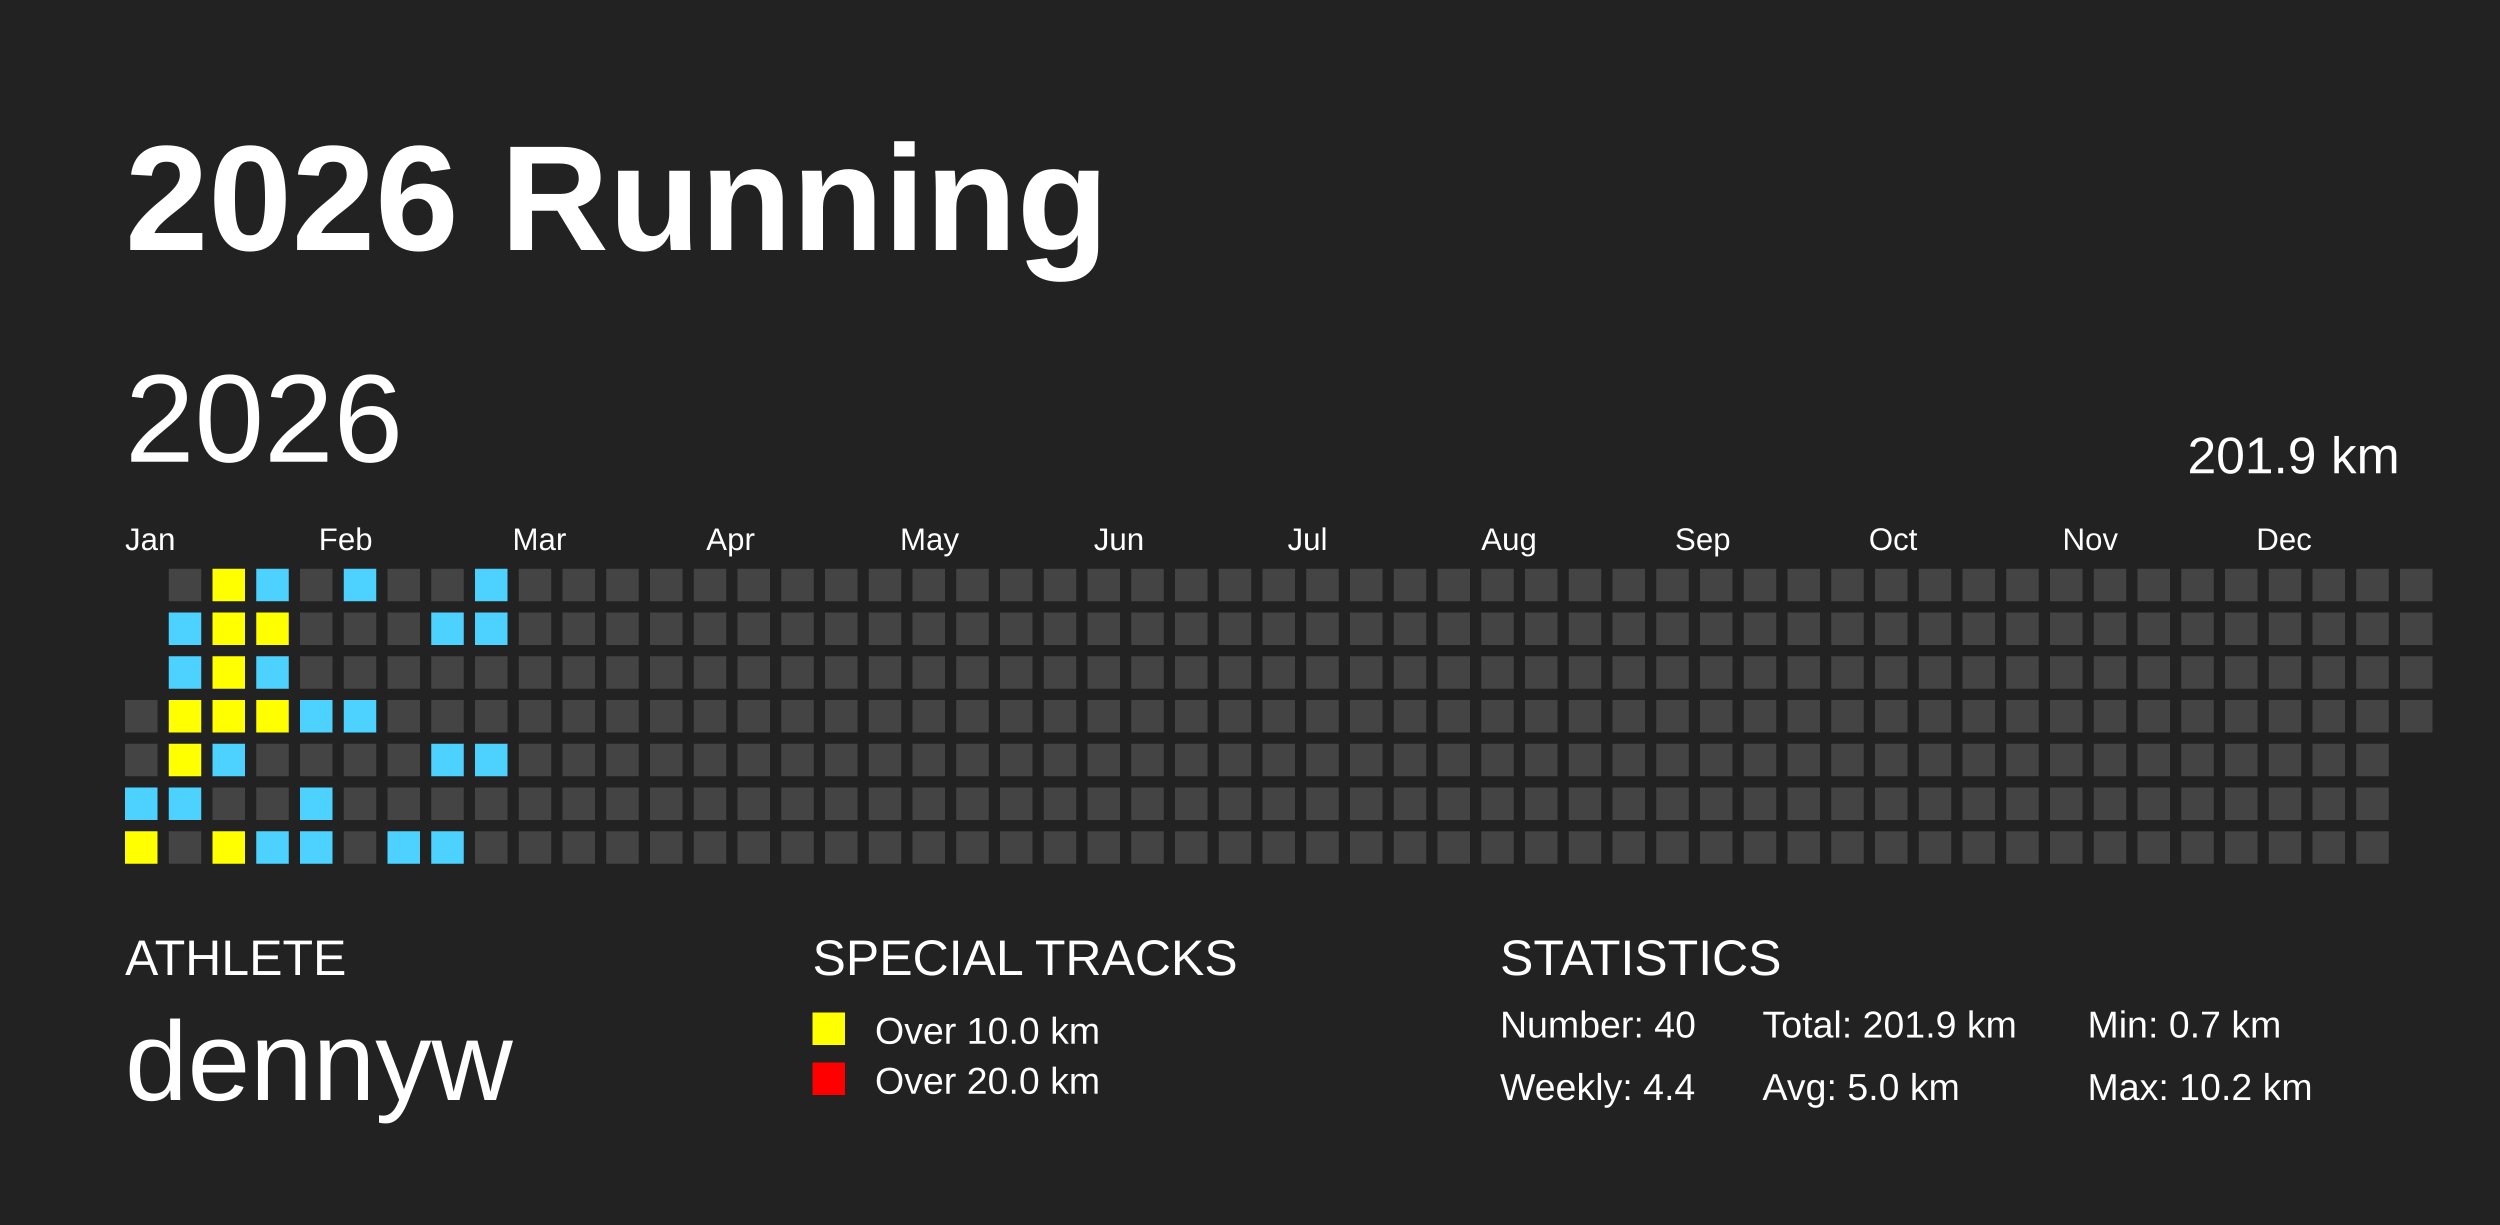
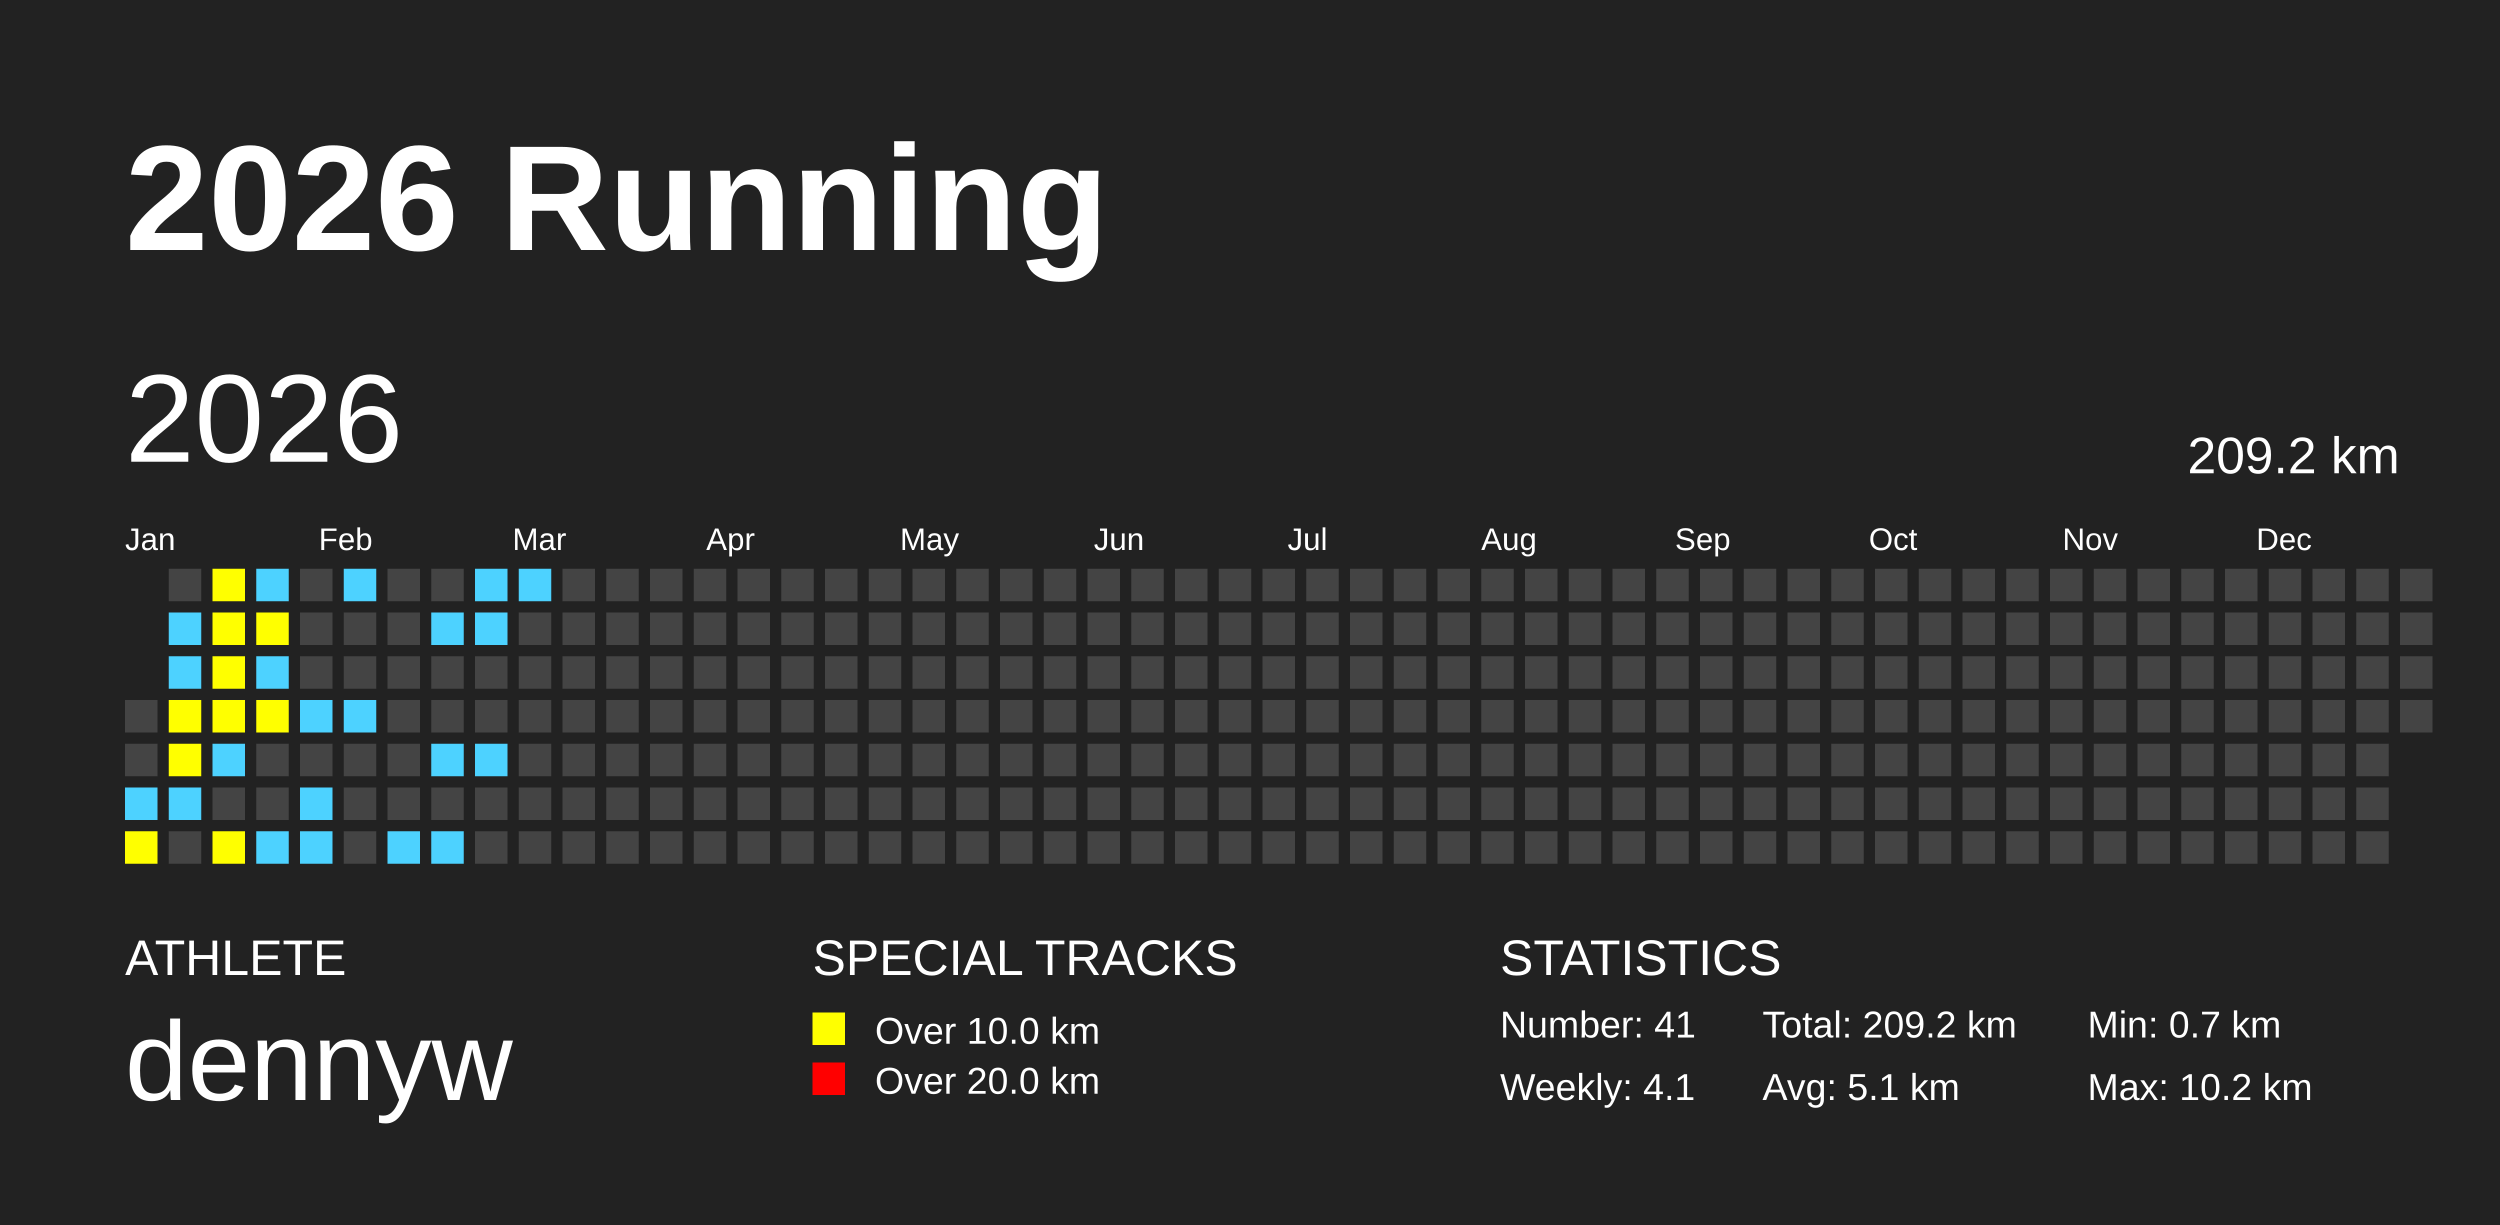
<svg xmlns="http://www.w3.org/2000/svg" baseProfile="full" height="98mm" version="1.1" viewBox="0,0,200,98" width="200mm">
  <defs />
  <rect fill="#222222" height="98" width="200" x="0" y="0" />
  <text fill="#FFFFFF" style="font-size:12px; font-family:Arial; font-weight:bold;" x="10" y="20">2026 Running</text>
  <text fill="#FFFFFF" style="font-size:4px; font-family:Arial" x="10" y="78">ATHLETE</text>
  <text fill="#FFFFFF" style="font-size:9px; font-family:Arial" x="10" y="88">dennyw</text>
  <text fill="#FFFFFF" style="font-size:4px; font-family:Arial" x="65" y="78">SPECIAL TRACKS</text>
  <rect fill="yellow" height="2.6" width="2.6" x="65" y="81" />
  <text fill="#FFFFFF" style="font-size:3px; font-family:Arial" x="70" y="83.5">Over 10.0 km</text>
  <rect fill="red" height="2.6" width="2.6" x="65" y="85" />
  <text fill="#FFFFFF" style="font-size:3px; font-family:Arial" x="70" y="87.5">Over 20.0 km</text>
  <text fill="#FFFFFF" style="font-size:4px; font-family:Arial" x="120" y="78">STATISTICS</text>
-   <text fill="#FFFFFF" style="font-size:3px; font-family:Arial" x="120" y="83">Number: 40</text>
-   <text fill="#FFFFFF" style="font-size:3px; font-family:Arial" x="120" y="88">Weekly: 4.4</text>
-   <text fill="#FFFFFF" style="font-size:3px; font-family:Arial" x="141" y="83">Total: 201.9 km</text>
-   <text fill="#FFFFFF" style="font-size:3px; font-family:Arial" x="141" y="88">Avg: 5.0 km</text>
+   <text fill="#FFFFFF" style="font-size:3px; font-family:Arial" x="120" y="83">Number: 41</text>
+   <text fill="#FFFFFF" style="font-size:3px; font-family:Arial" x="120" y="88">Weekly: 4.1</text>
+   <text fill="#FFFFFF" style="font-size:3px; font-family:Arial" x="141" y="83">Total: 209.2 km</text>
+   <text fill="#FFFFFF" style="font-size:3px; font-family:Arial" x="141" y="88">Avg: 5.1 km</text>
  <text fill="#FFFFFF" style="font-size:3px; font-family:Arial" x="167" y="83">Min: 0.7 km</text>
  <text fill="#FFFFFF" style="font-size:3px; font-family:Arial" x="167" y="88">Max: 10.2 km</text>
  <text dominant-baseline="hanging" fill="#FFFFFF" style="font-size:10.0px; font-family:Arial;" x="10" y="30">2026</text>
-   <text dominant-baseline="hanging" fill="#FFFFFF" style="font-size:4.125px; font-family:Arial;" x="175" y="35">201.9 km</text>
+   <text dominant-baseline="hanging" fill="#FFFFFF" style="font-size:4.125px; font-family:Arial;" x="175" y="35">209.2 km</text>
  <text fill="#FFFFFF" style="font-size:2.5px; font-family:Arial" x="10.0" y="44">Jan</text>
  <text fill="#FFFFFF" style="font-size:2.5px; font-family:Arial" x="25.5" y="44">Feb</text>
  <text fill="#FFFFFF" style="font-size:2.5px; font-family:Arial" x="41.0" y="44">Mar</text>
  <text fill="#FFFFFF" style="font-size:2.5px; font-family:Arial" x="56.5" y="44">Apr</text>
  <text fill="#FFFFFF" style="font-size:2.5px; font-family:Arial" x="72.0" y="44">May</text>
  <text fill="#FFFFFF" style="font-size:2.5px; font-family:Arial" x="87.5" y="44">Jun</text>
  <text fill="#FFFFFF" style="font-size:2.5px; font-family:Arial" x="103.0" y="44">Jul</text>
  <text fill="#FFFFFF" style="font-size:2.5px; font-family:Arial" x="118.5" y="44">Aug</text>
  <text fill="#FFFFFF" style="font-size:2.5px; font-family:Arial" x="134.0" y="44">Sep</text>
  <text fill="#FFFFFF" style="font-size:2.5px; font-family:Arial" x="149.5" y="44">Oct</text>
  <text fill="#FFFFFF" style="font-size:2.5px; font-family:Arial" x="165.0" y="44">Nov</text>
  <text fill="#FFFFFF" style="font-size:2.5px; font-family:Arial" x="180.5" y="44">Dec</text>
  <rect fill="#444444" height="2.6" width="2.6" x="10.0" y="56.0" />
  <rect fill="#444444" height="2.6" width="2.6" x="10.0" y="59.5" />
  <rect fill="#4DD2FF" height="2.6" width="2.6" x="10.0" y="63.0" />
  <rect fill="yellow" height="2.6" width="2.6" x="10.0" y="66.5" />
  <rect fill="#444444" height="2.6" width="2.6" x="13.5" y="45.5" />
  <rect fill="#4DD2FF" height="2.6" width="2.6" x="13.5" y="49.0" />
  <rect fill="#4DD2FF" height="2.6" width="2.6" x="13.5" y="52.5" />
  <rect fill="yellow" height="2.6" width="2.6" x="13.5" y="56.0" />
  <rect fill="yellow" height="2.6" width="2.6" x="13.5" y="59.5" />
  <rect fill="#4DD2FF" height="2.6" width="2.6" x="13.5" y="63.0" />
  <rect fill="#444444" height="2.6" width="2.6" x="13.5" y="66.5" />
  <rect fill="yellow" height="2.6" width="2.6" x="17.0" y="45.5" />
  <rect fill="yellow" height="2.6" width="2.6" x="17.0" y="49.0" />
  <rect fill="yellow" height="2.6" width="2.6" x="17.0" y="52.5" />
  <rect fill="yellow" height="2.6" width="2.6" x="17.0" y="56.0" />
  <rect fill="#4DD2FF" height="2.6" width="2.6" x="17.0" y="59.5" />
  <rect fill="#444444" height="2.6" width="2.6" x="17.0" y="63.0" />
  <rect fill="yellow" height="2.6" width="2.6" x="17.0" y="66.5" />
  <rect fill="#4DD2FF" height="2.6" width="2.6" x="20.5" y="45.5" />
  <rect fill="yellow" height="2.6" width="2.6" x="20.5" y="49.0" />
  <rect fill="#4DD2FF" height="2.6" width="2.6" x="20.5" y="52.5" />
  <rect fill="yellow" height="2.6" width="2.6" x="20.5" y="56.0" />
  <rect fill="#444444" height="2.6" width="2.6" x="20.5" y="59.5" />
  <rect fill="#444444" height="2.6" width="2.6" x="20.5" y="63.0" />
  <rect fill="#4DD2FF" height="2.6" width="2.6" x="20.5" y="66.5" />
  <rect fill="#444444" height="2.6" width="2.6" x="24.0" y="45.5" />
  <rect fill="#444444" height="2.6" width="2.6" x="24.0" y="49.0" />
  <rect fill="#444444" height="2.6" width="2.6" x="24.0" y="52.5" />
  <rect fill="#4DD2FF" height="2.6" width="2.6" x="24.0" y="56.0" />
  <rect fill="#444444" height="2.6" width="2.6" x="24.0" y="59.5" />
  <rect fill="#4DD2FF" height="2.6" width="2.6" x="24.0" y="63.0" />
  <rect fill="#4DD2FF" height="2.6" width="2.6" x="24.0" y="66.5" />
  <rect fill="#4DD2FF" height="2.6" width="2.6" x="27.5" y="45.5" />
  <rect fill="#444444" height="2.6" width="2.6" x="27.5" y="49.0" />
  <rect fill="#444444" height="2.6" width="2.6" x="27.5" y="52.5" />
  <rect fill="#4DD2FF" height="2.6" width="2.6" x="27.5" y="56.0" />
  <rect fill="#444444" height="2.6" width="2.6" x="27.5" y="59.5" />
  <rect fill="#444444" height="2.6" width="2.6" x="27.5" y="63.0" />
  <rect fill="#444444" height="2.6" width="2.6" x="27.5" y="66.5" />
  <rect fill="#444444" height="2.6" width="2.6" x="31.0" y="45.5" />
  <rect fill="#444444" height="2.6" width="2.6" x="31.0" y="49.0" />
  <rect fill="#444444" height="2.6" width="2.6" x="31.0" y="52.5" />
  <rect fill="#444444" height="2.6" width="2.6" x="31.0" y="56.0" />
  <rect fill="#444444" height="2.6" width="2.6" x="31.0" y="59.5" />
  <rect fill="#444444" height="2.6" width="2.6" x="31.0" y="63.0" />
  <rect fill="#4DD2FF" height="2.6" width="2.6" x="31.0" y="66.5" />
  <rect fill="#444444" height="2.6" width="2.6" x="34.5" y="45.5" />
  <rect fill="#4DD2FF" height="2.6" width="2.6" x="34.5" y="49.0" />
  <rect fill="#444444" height="2.6" width="2.6" x="34.5" y="52.5" />
  <rect fill="#444444" height="2.6" width="2.6" x="34.5" y="56.0" />
  <rect fill="#4DD2FF" height="2.6" width="2.6" x="34.5" y="59.5" />
  <rect fill="#444444" height="2.6" width="2.6" x="34.5" y="63.0" />
  <rect fill="#4DD2FF" height="2.6" width="2.6" x="34.5" y="66.5" />
  <rect fill="#4DD2FF" height="2.6" width="2.6" x="38.0" y="45.5" />
  <rect fill="#4DD2FF" height="2.6" width="2.6" x="38.0" y="49.0" />
  <rect fill="#444444" height="2.6" width="2.6" x="38.0" y="52.5" />
  <rect fill="#444444" height="2.6" width="2.6" x="38.0" y="56.0" />
  <rect fill="#4DD2FF" height="2.6" width="2.6" x="38.0" y="59.5" />
  <rect fill="#444444" height="2.6" width="2.6" x="38.0" y="63.0" />
  <rect fill="#444444" height="2.6" width="2.6" x="38.0" y="66.5" />
-   <rect fill="#444444" height="2.6" width="2.6" x="41.5" y="45.5" />
+   <rect fill="#4DD2FF" height="2.6" width="2.6" x="41.5" y="45.5" />
  <rect fill="#444444" height="2.6" width="2.6" x="41.5" y="49.0" />
  <rect fill="#444444" height="2.6" width="2.6" x="41.5" y="52.5" />
  <rect fill="#444444" height="2.6" width="2.6" x="41.5" y="56.0" />
  <rect fill="#444444" height="2.6" width="2.6" x="41.5" y="59.5" />
  <rect fill="#444444" height="2.6" width="2.6" x="41.5" y="63.0" />
  <rect fill="#444444" height="2.6" width="2.6" x="41.5" y="66.5" />
  <rect fill="#444444" height="2.6" width="2.6" x="45.0" y="45.5" />
  <rect fill="#444444" height="2.6" width="2.6" x="45.0" y="49.0" />
  <rect fill="#444444" height="2.6" width="2.6" x="45.0" y="52.5" />
  <rect fill="#444444" height="2.6" width="2.6" x="45.0" y="56.0" />
  <rect fill="#444444" height="2.6" width="2.6" x="45.0" y="59.5" />
  <rect fill="#444444" height="2.6" width="2.6" x="45.0" y="63.0" />
  <rect fill="#444444" height="2.6" width="2.6" x="45.0" y="66.5" />
  <rect fill="#444444" height="2.6" width="2.6" x="48.5" y="45.5" />
  <rect fill="#444444" height="2.6" width="2.6" x="48.5" y="49.0" />
  <rect fill="#444444" height="2.6" width="2.6" x="48.5" y="52.5" />
  <rect fill="#444444" height="2.6" width="2.6" x="48.5" y="56.0" />
  <rect fill="#444444" height="2.6" width="2.6" x="48.5" y="59.5" />
  <rect fill="#444444" height="2.6" width="2.6" x="48.5" y="63.0" />
  <rect fill="#444444" height="2.6" width="2.6" x="48.5" y="66.5" />
  <rect fill="#444444" height="2.6" width="2.6" x="52.0" y="45.5" />
  <rect fill="#444444" height="2.6" width="2.6" x="52.0" y="49.0" />
  <rect fill="#444444" height="2.6" width="2.6" x="52.0" y="52.5" />
  <rect fill="#444444" height="2.6" width="2.6" x="52.0" y="56.0" />
  <rect fill="#444444" height="2.6" width="2.6" x="52.0" y="59.5" />
  <rect fill="#444444" height="2.6" width="2.6" x="52.0" y="63.0" />
  <rect fill="#444444" height="2.6" width="2.6" x="52.0" y="66.5" />
  <rect fill="#444444" height="2.6" width="2.6" x="55.5" y="45.5" />
  <rect fill="#444444" height="2.6" width="2.6" x="55.5" y="49.0" />
  <rect fill="#444444" height="2.6" width="2.6" x="55.5" y="52.5" />
  <rect fill="#444444" height="2.6" width="2.6" x="55.5" y="56.0" />
  <rect fill="#444444" height="2.6" width="2.6" x="55.5" y="59.5" />
  <rect fill="#444444" height="2.6" width="2.6" x="55.5" y="63.0" />
  <rect fill="#444444" height="2.6" width="2.6" x="55.5" y="66.5" />
  <rect fill="#444444" height="2.6" width="2.6" x="59.0" y="45.5" />
  <rect fill="#444444" height="2.6" width="2.6" x="59.0" y="49.0" />
  <rect fill="#444444" height="2.6" width="2.6" x="59.0" y="52.5" />
  <rect fill="#444444" height="2.6" width="2.6" x="59.0" y="56.0" />
  <rect fill="#444444" height="2.6" width="2.6" x="59.0" y="59.5" />
  <rect fill="#444444" height="2.6" width="2.6" x="59.0" y="63.0" />
  <rect fill="#444444" height="2.6" width="2.6" x="59.0" y="66.5" />
  <rect fill="#444444" height="2.6" width="2.6" x="62.5" y="45.5" />
  <rect fill="#444444" height="2.6" width="2.6" x="62.5" y="49.0" />
  <rect fill="#444444" height="2.6" width="2.6" x="62.5" y="52.5" />
  <rect fill="#444444" height="2.6" width="2.6" x="62.5" y="56.0" />
  <rect fill="#444444" height="2.6" width="2.6" x="62.5" y="59.5" />
  <rect fill="#444444" height="2.6" width="2.6" x="62.5" y="63.0" />
  <rect fill="#444444" height="2.6" width="2.6" x="62.5" y="66.5" />
  <rect fill="#444444" height="2.6" width="2.6" x="66.0" y="45.5" />
  <rect fill="#444444" height="2.6" width="2.6" x="66.0" y="49.0" />
  <rect fill="#444444" height="2.6" width="2.6" x="66.0" y="52.5" />
  <rect fill="#444444" height="2.6" width="2.6" x="66.0" y="56.0" />
  <rect fill="#444444" height="2.6" width="2.6" x="66.0" y="59.5" />
  <rect fill="#444444" height="2.6" width="2.6" x="66.0" y="63.0" />
  <rect fill="#444444" height="2.6" width="2.6" x="66.0" y="66.5" />
  <rect fill="#444444" height="2.6" width="2.6" x="69.5" y="45.5" />
  <rect fill="#444444" height="2.6" width="2.6" x="69.5" y="49.0" />
  <rect fill="#444444" height="2.6" width="2.6" x="69.5" y="52.5" />
  <rect fill="#444444" height="2.6" width="2.6" x="69.5" y="56.0" />
  <rect fill="#444444" height="2.6" width="2.6" x="69.5" y="59.5" />
  <rect fill="#444444" height="2.6" width="2.6" x="69.5" y="63.0" />
  <rect fill="#444444" height="2.6" width="2.6" x="69.5" y="66.5" />
  <rect fill="#444444" height="2.6" width="2.6" x="73.0" y="45.5" />
  <rect fill="#444444" height="2.6" width="2.6" x="73.0" y="49.0" />
  <rect fill="#444444" height="2.6" width="2.6" x="73.0" y="52.5" />
  <rect fill="#444444" height="2.6" width="2.6" x="73.0" y="56.0" />
  <rect fill="#444444" height="2.6" width="2.6" x="73.0" y="59.5" />
  <rect fill="#444444" height="2.6" width="2.6" x="73.0" y="63.0" />
  <rect fill="#444444" height="2.6" width="2.6" x="73.0" y="66.5" />
  <rect fill="#444444" height="2.6" width="2.6" x="76.5" y="45.5" />
  <rect fill="#444444" height="2.6" width="2.6" x="76.5" y="49.0" />
  <rect fill="#444444" height="2.6" width="2.6" x="76.5" y="52.5" />
  <rect fill="#444444" height="2.6" width="2.6" x="76.5" y="56.0" />
  <rect fill="#444444" height="2.6" width="2.6" x="76.5" y="59.5" />
  <rect fill="#444444" height="2.6" width="2.6" x="76.5" y="63.0" />
  <rect fill="#444444" height="2.6" width="2.6" x="76.5" y="66.5" />
  <rect fill="#444444" height="2.6" width="2.6" x="80.0" y="45.5" />
  <rect fill="#444444" height="2.6" width="2.6" x="80.0" y="49.0" />
  <rect fill="#444444" height="2.6" width="2.6" x="80.0" y="52.5" />
  <rect fill="#444444" height="2.6" width="2.6" x="80.0" y="56.0" />
  <rect fill="#444444" height="2.6" width="2.6" x="80.0" y="59.5" />
  <rect fill="#444444" height="2.6" width="2.6" x="80.0" y="63.0" />
  <rect fill="#444444" height="2.6" width="2.6" x="80.0" y="66.5" />
  <rect fill="#444444" height="2.6" width="2.6" x="83.5" y="45.5" />
  <rect fill="#444444" height="2.6" width="2.6" x="83.5" y="49.0" />
  <rect fill="#444444" height="2.6" width="2.6" x="83.5" y="52.5" />
  <rect fill="#444444" height="2.6" width="2.6" x="83.5" y="56.0" />
  <rect fill="#444444" height="2.6" width="2.6" x="83.5" y="59.5" />
  <rect fill="#444444" height="2.6" width="2.6" x="83.5" y="63.0" />
  <rect fill="#444444" height="2.6" width="2.6" x="83.5" y="66.5" />
  <rect fill="#444444" height="2.6" width="2.6" x="87.0" y="45.5" />
  <rect fill="#444444" height="2.6" width="2.6" x="87.0" y="49.0" />
  <rect fill="#444444" height="2.6" width="2.6" x="87.0" y="52.5" />
  <rect fill="#444444" height="2.6" width="2.6" x="87.0" y="56.0" />
  <rect fill="#444444" height="2.6" width="2.6" x="87.0" y="59.5" />
  <rect fill="#444444" height="2.6" width="2.6" x="87.0" y="63.0" />
  <rect fill="#444444" height="2.6" width="2.6" x="87.0" y="66.5" />
  <rect fill="#444444" height="2.6" width="2.6" x="90.5" y="45.5" />
  <rect fill="#444444" height="2.6" width="2.6" x="90.5" y="49.0" />
  <rect fill="#444444" height="2.6" width="2.6" x="90.5" y="52.5" />
  <rect fill="#444444" height="2.6" width="2.6" x="90.5" y="56.0" />
  <rect fill="#444444" height="2.6" width="2.6" x="90.5" y="59.5" />
  <rect fill="#444444" height="2.6" width="2.6" x="90.5" y="63.0" />
  <rect fill="#444444" height="2.6" width="2.6" x="90.5" y="66.5" />
  <rect fill="#444444" height="2.6" width="2.6" x="94.0" y="45.5" />
  <rect fill="#444444" height="2.6" width="2.6" x="94.0" y="49.0" />
  <rect fill="#444444" height="2.6" width="2.6" x="94.0" y="52.5" />
  <rect fill="#444444" height="2.6" width="2.6" x="94.0" y="56.0" />
  <rect fill="#444444" height="2.6" width="2.6" x="94.0" y="59.5" />
  <rect fill="#444444" height="2.6" width="2.6" x="94.0" y="63.0" />
  <rect fill="#444444" height="2.6" width="2.6" x="94.0" y="66.5" />
  <rect fill="#444444" height="2.6" width="2.6" x="97.5" y="45.5" />
  <rect fill="#444444" height="2.6" width="2.6" x="97.5" y="49.0" />
  <rect fill="#444444" height="2.6" width="2.6" x="97.5" y="52.5" />
  <rect fill="#444444" height="2.6" width="2.6" x="97.5" y="56.0" />
  <rect fill="#444444" height="2.6" width="2.6" x="97.5" y="59.5" />
  <rect fill="#444444" height="2.6" width="2.6" x="97.5" y="63.0" />
  <rect fill="#444444" height="2.6" width="2.6" x="97.5" y="66.5" />
  <rect fill="#444444" height="2.6" width="2.6" x="101.0" y="45.5" />
  <rect fill="#444444" height="2.6" width="2.6" x="101.0" y="49.0" />
  <rect fill="#444444" height="2.6" width="2.6" x="101.0" y="52.5" />
  <rect fill="#444444" height="2.6" width="2.6" x="101.0" y="56.0" />
  <rect fill="#444444" height="2.6" width="2.6" x="101.0" y="59.5" />
  <rect fill="#444444" height="2.6" width="2.6" x="101.0" y="63.0" />
  <rect fill="#444444" height="2.6" width="2.6" x="101.0" y="66.5" />
  <rect fill="#444444" height="2.6" width="2.6" x="104.5" y="45.5" />
  <rect fill="#444444" height="2.6" width="2.6" x="104.5" y="49.0" />
  <rect fill="#444444" height="2.6" width="2.6" x="104.5" y="52.5" />
  <rect fill="#444444" height="2.6" width="2.6" x="104.5" y="56.0" />
  <rect fill="#444444" height="2.6" width="2.6" x="104.5" y="59.5" />
  <rect fill="#444444" height="2.6" width="2.6" x="104.5" y="63.0" />
  <rect fill="#444444" height="2.6" width="2.6" x="104.5" y="66.5" />
  <rect fill="#444444" height="2.6" width="2.6" x="108.0" y="45.5" />
  <rect fill="#444444" height="2.6" width="2.6" x="108.0" y="49.0" />
  <rect fill="#444444" height="2.6" width="2.6" x="108.0" y="52.5" />
  <rect fill="#444444" height="2.6" width="2.6" x="108.0" y="56.0" />
  <rect fill="#444444" height="2.6" width="2.6" x="108.0" y="59.5" />
  <rect fill="#444444" height="2.6" width="2.6" x="108.0" y="63.0" />
  <rect fill="#444444" height="2.6" width="2.6" x="108.0" y="66.5" />
  <rect fill="#444444" height="2.6" width="2.6" x="111.5" y="45.5" />
  <rect fill="#444444" height="2.6" width="2.6" x="111.5" y="49.0" />
  <rect fill="#444444" height="2.6" width="2.6" x="111.5" y="52.5" />
  <rect fill="#444444" height="2.6" width="2.6" x="111.5" y="56.0" />
  <rect fill="#444444" height="2.6" width="2.6" x="111.5" y="59.5" />
  <rect fill="#444444" height="2.6" width="2.6" x="111.5" y="63.0" />
  <rect fill="#444444" height="2.6" width="2.6" x="111.5" y="66.5" />
  <rect fill="#444444" height="2.6" width="2.6" x="115.0" y="45.5" />
  <rect fill="#444444" height="2.6" width="2.6" x="115.0" y="49.0" />
  <rect fill="#444444" height="2.6" width="2.6" x="115.0" y="52.5" />
  <rect fill="#444444" height="2.6" width="2.6" x="115.0" y="56.0" />
  <rect fill="#444444" height="2.6" width="2.6" x="115.0" y="59.5" />
  <rect fill="#444444" height="2.6" width="2.6" x="115.0" y="63.0" />
  <rect fill="#444444" height="2.6" width="2.6" x="115.0" y="66.5" />
  <rect fill="#444444" height="2.6" width="2.6" x="118.5" y="45.5" />
  <rect fill="#444444" height="2.6" width="2.6" x="118.5" y="49.0" />
  <rect fill="#444444" height="2.6" width="2.6" x="118.5" y="52.5" />
  <rect fill="#444444" height="2.6" width="2.6" x="118.5" y="56.0" />
  <rect fill="#444444" height="2.6" width="2.6" x="118.5" y="59.5" />
  <rect fill="#444444" height="2.6" width="2.6" x="118.5" y="63.0" />
  <rect fill="#444444" height="2.6" width="2.6" x="118.5" y="66.5" />
  <rect fill="#444444" height="2.6" width="2.6" x="122.0" y="45.5" />
  <rect fill="#444444" height="2.6" width="2.6" x="122.0" y="49.0" />
  <rect fill="#444444" height="2.6" width="2.6" x="122.0" y="52.5" />
  <rect fill="#444444" height="2.6" width="2.6" x="122.0" y="56.0" />
  <rect fill="#444444" height="2.6" width="2.6" x="122.0" y="59.5" />
  <rect fill="#444444" height="2.6" width="2.6" x="122.0" y="63.0" />
  <rect fill="#444444" height="2.6" width="2.6" x="122.0" y="66.5" />
  <rect fill="#444444" height="2.6" width="2.6" x="125.5" y="45.5" />
  <rect fill="#444444" height="2.6" width="2.6" x="125.5" y="49.0" />
  <rect fill="#444444" height="2.6" width="2.6" x="125.5" y="52.5" />
  <rect fill="#444444" height="2.6" width="2.6" x="125.5" y="56.0" />
  <rect fill="#444444" height="2.6" width="2.6" x="125.5" y="59.5" />
  <rect fill="#444444" height="2.6" width="2.6" x="125.5" y="63.0" />
  <rect fill="#444444" height="2.6" width="2.6" x="125.5" y="66.5" />
  <rect fill="#444444" height="2.6" width="2.6" x="129.0" y="45.5" />
  <rect fill="#444444" height="2.6" width="2.6" x="129.0" y="49.0" />
  <rect fill="#444444" height="2.6" width="2.6" x="129.0" y="52.5" />
  <rect fill="#444444" height="2.6" width="2.6" x="129.0" y="56.0" />
  <rect fill="#444444" height="2.6" width="2.6" x="129.0" y="59.5" />
  <rect fill="#444444" height="2.6" width="2.6" x="129.0" y="63.0" />
  <rect fill="#444444" height="2.6" width="2.6" x="129.0" y="66.5" />
  <rect fill="#444444" height="2.6" width="2.6" x="132.5" y="45.5" />
  <rect fill="#444444" height="2.6" width="2.6" x="132.5" y="49.0" />
  <rect fill="#444444" height="2.6" width="2.6" x="132.5" y="52.5" />
  <rect fill="#444444" height="2.6" width="2.6" x="132.5" y="56.0" />
  <rect fill="#444444" height="2.6" width="2.6" x="132.5" y="59.5" />
  <rect fill="#444444" height="2.6" width="2.6" x="132.5" y="63.0" />
  <rect fill="#444444" height="2.6" width="2.6" x="132.5" y="66.5" />
  <rect fill="#444444" height="2.6" width="2.6" x="136.0" y="45.5" />
  <rect fill="#444444" height="2.6" width="2.6" x="136.0" y="49.0" />
  <rect fill="#444444" height="2.6" width="2.6" x="136.0" y="52.5" />
  <rect fill="#444444" height="2.6" width="2.6" x="136.0" y="56.0" />
  <rect fill="#444444" height="2.6" width="2.6" x="136.0" y="59.5" />
  <rect fill="#444444" height="2.6" width="2.6" x="136.0" y="63.0" />
  <rect fill="#444444" height="2.6" width="2.6" x="136.0" y="66.5" />
  <rect fill="#444444" height="2.6" width="2.6" x="139.5" y="45.5" />
  <rect fill="#444444" height="2.6" width="2.6" x="139.5" y="49.0" />
  <rect fill="#444444" height="2.6" width="2.6" x="139.5" y="52.5" />
  <rect fill="#444444" height="2.6" width="2.6" x="139.5" y="56.0" />
  <rect fill="#444444" height="2.6" width="2.6" x="139.5" y="59.5" />
  <rect fill="#444444" height="2.6" width="2.6" x="139.5" y="63.0" />
  <rect fill="#444444" height="2.6" width="2.6" x="139.5" y="66.5" />
  <rect fill="#444444" height="2.6" width="2.6" x="143.0" y="45.5" />
  <rect fill="#444444" height="2.6" width="2.6" x="143.0" y="49.0" />
  <rect fill="#444444" height="2.6" width="2.6" x="143.0" y="52.5" />
  <rect fill="#444444" height="2.6" width="2.6" x="143.0" y="56.0" />
  <rect fill="#444444" height="2.6" width="2.6" x="143.0" y="59.5" />
  <rect fill="#444444" height="2.6" width="2.6" x="143.0" y="63.0" />
  <rect fill="#444444" height="2.6" width="2.6" x="143.0" y="66.5" />
  <rect fill="#444444" height="2.6" width="2.6" x="146.5" y="45.5" />
  <rect fill="#444444" height="2.6" width="2.6" x="146.5" y="49.0" />
  <rect fill="#444444" height="2.6" width="2.6" x="146.5" y="52.5" />
  <rect fill="#444444" height="2.6" width="2.6" x="146.5" y="56.0" />
  <rect fill="#444444" height="2.6" width="2.6" x="146.5" y="59.5" />
  <rect fill="#444444" height="2.6" width="2.6" x="146.5" y="63.0" />
  <rect fill="#444444" height="2.6" width="2.6" x="146.5" y="66.5" />
  <rect fill="#444444" height="2.6" width="2.6" x="150.0" y="45.5" />
  <rect fill="#444444" height="2.6" width="2.6" x="150.0" y="49.0" />
  <rect fill="#444444" height="2.6" width="2.6" x="150.0" y="52.5" />
  <rect fill="#444444" height="2.6" width="2.6" x="150.0" y="56.0" />
  <rect fill="#444444" height="2.6" width="2.6" x="150.0" y="59.5" />
  <rect fill="#444444" height="2.6" width="2.6" x="150.0" y="63.0" />
  <rect fill="#444444" height="2.6" width="2.6" x="150.0" y="66.5" />
  <rect fill="#444444" height="2.6" width="2.6" x="153.5" y="45.5" />
  <rect fill="#444444" height="2.6" width="2.6" x="153.5" y="49.0" />
  <rect fill="#444444" height="2.6" width="2.6" x="153.5" y="52.5" />
  <rect fill="#444444" height="2.6" width="2.6" x="153.5" y="56.0" />
  <rect fill="#444444" height="2.6" width="2.6" x="153.5" y="59.5" />
  <rect fill="#444444" height="2.6" width="2.6" x="153.5" y="63.0" />
  <rect fill="#444444" height="2.6" width="2.6" x="153.5" y="66.5" />
  <rect fill="#444444" height="2.6" width="2.6" x="157.0" y="45.5" />
  <rect fill="#444444" height="2.6" width="2.6" x="157.0" y="49.0" />
  <rect fill="#444444" height="2.6" width="2.6" x="157.0" y="52.5" />
  <rect fill="#444444" height="2.6" width="2.6" x="157.0" y="56.0" />
  <rect fill="#444444" height="2.6" width="2.6" x="157.0" y="59.5" />
  <rect fill="#444444" height="2.6" width="2.6" x="157.0" y="63.0" />
  <rect fill="#444444" height="2.6" width="2.6" x="157.0" y="66.5" />
  <rect fill="#444444" height="2.6" width="2.6" x="160.5" y="45.5" />
  <rect fill="#444444" height="2.6" width="2.6" x="160.5" y="49.0" />
  <rect fill="#444444" height="2.6" width="2.6" x="160.5" y="52.5" />
  <rect fill="#444444" height="2.6" width="2.6" x="160.5" y="56.0" />
  <rect fill="#444444" height="2.6" width="2.6" x="160.5" y="59.5" />
  <rect fill="#444444" height="2.6" width="2.6" x="160.5" y="63.0" />
  <rect fill="#444444" height="2.6" width="2.6" x="160.5" y="66.5" />
  <rect fill="#444444" height="2.6" width="2.6" x="164.0" y="45.5" />
  <rect fill="#444444" height="2.6" width="2.6" x="164.0" y="49.0" />
  <rect fill="#444444" height="2.6" width="2.6" x="164.0" y="52.5" />
  <rect fill="#444444" height="2.6" width="2.6" x="164.0" y="56.0" />
  <rect fill="#444444" height="2.6" width="2.6" x="164.0" y="59.5" />
  <rect fill="#444444" height="2.6" width="2.6" x="164.0" y="63.0" />
  <rect fill="#444444" height="2.6" width="2.6" x="164.0" y="66.5" />
  <rect fill="#444444" height="2.6" width="2.6" x="167.5" y="45.5" />
  <rect fill="#444444" height="2.6" width="2.6" x="167.5" y="49.0" />
  <rect fill="#444444" height="2.6" width="2.6" x="167.5" y="52.5" />
  <rect fill="#444444" height="2.6" width="2.6" x="167.5" y="56.0" />
  <rect fill="#444444" height="2.6" width="2.6" x="167.5" y="59.5" />
  <rect fill="#444444" height="2.6" width="2.6" x="167.5" y="63.0" />
  <rect fill="#444444" height="2.6" width="2.6" x="167.5" y="66.5" />
  <rect fill="#444444" height="2.6" width="2.6" x="171.0" y="45.5" />
  <rect fill="#444444" height="2.6" width="2.6" x="171.0" y="49.0" />
  <rect fill="#444444" height="2.6" width="2.6" x="171.0" y="52.5" />
  <rect fill="#444444" height="2.6" width="2.6" x="171.0" y="56.0" />
  <rect fill="#444444" height="2.6" width="2.6" x="171.0" y="59.5" />
  <rect fill="#444444" height="2.6" width="2.6" x="171.0" y="63.0" />
  <rect fill="#444444" height="2.6" width="2.6" x="171.0" y="66.5" />
  <rect fill="#444444" height="2.6" width="2.6" x="174.5" y="45.5" />
  <rect fill="#444444" height="2.6" width="2.6" x="174.5" y="49.0" />
  <rect fill="#444444" height="2.6" width="2.6" x="174.5" y="52.5" />
  <rect fill="#444444" height="2.6" width="2.6" x="174.5" y="56.0" />
  <rect fill="#444444" height="2.6" width="2.6" x="174.5" y="59.5" />
  <rect fill="#444444" height="2.6" width="2.6" x="174.5" y="63.0" />
  <rect fill="#444444" height="2.6" width="2.6" x="174.5" y="66.5" />
  <rect fill="#444444" height="2.6" width="2.6" x="178.0" y="45.5" />
  <rect fill="#444444" height="2.6" width="2.6" x="178.0" y="49.0" />
  <rect fill="#444444" height="2.6" width="2.6" x="178.0" y="52.5" />
  <rect fill="#444444" height="2.6" width="2.6" x="178.0" y="56.0" />
  <rect fill="#444444" height="2.6" width="2.6" x="178.0" y="59.5" />
  <rect fill="#444444" height="2.6" width="2.6" x="178.0" y="63.0" />
  <rect fill="#444444" height="2.6" width="2.6" x="178.0" y="66.5" />
  <rect fill="#444444" height="2.6" width="2.6" x="181.5" y="45.5" />
  <rect fill="#444444" height="2.6" width="2.6" x="181.5" y="49.0" />
  <rect fill="#444444" height="2.6" width="2.6" x="181.5" y="52.5" />
  <rect fill="#444444" height="2.6" width="2.6" x="181.5" y="56.0" />
  <rect fill="#444444" height="2.6" width="2.6" x="181.5" y="59.5" />
  <rect fill="#444444" height="2.6" width="2.6" x="181.5" y="63.0" />
  <rect fill="#444444" height="2.6" width="2.6" x="181.5" y="66.5" />
  <rect fill="#444444" height="2.6" width="2.6" x="185.0" y="45.5" />
  <rect fill="#444444" height="2.6" width="2.6" x="185.0" y="49.0" />
  <rect fill="#444444" height="2.6" width="2.6" x="185.0" y="52.5" />
  <rect fill="#444444" height="2.6" width="2.6" x="185.0" y="56.0" />
  <rect fill="#444444" height="2.6" width="2.6" x="185.0" y="59.5" />
  <rect fill="#444444" height="2.6" width="2.6" x="185.0" y="63.0" />
  <rect fill="#444444" height="2.6" width="2.6" x="185.0" y="66.5" />
  <rect fill="#444444" height="2.6" width="2.6" x="188.5" y="45.5" />
  <rect fill="#444444" height="2.6" width="2.6" x="188.5" y="49.0" />
  <rect fill="#444444" height="2.6" width="2.6" x="188.5" y="52.5" />
  <rect fill="#444444" height="2.6" width="2.6" x="188.5" y="56.0" />
  <rect fill="#444444" height="2.6" width="2.6" x="188.5" y="59.5" />
  <rect fill="#444444" height="2.6" width="2.6" x="188.5" y="63.0" />
  <rect fill="#444444" height="2.6" width="2.6" x="188.5" y="66.5" />
  <rect fill="#444444" height="2.6" width="2.6" x="192.0" y="45.5" />
  <rect fill="#444444" height="2.6" width="2.6" x="192.0" y="49.0" />
  <rect fill="#444444" height="2.6" width="2.6" x="192.0" y="52.5" />
  <rect fill="#444444" height="2.6" width="2.6" x="192.0" y="56.0" />
</svg>
